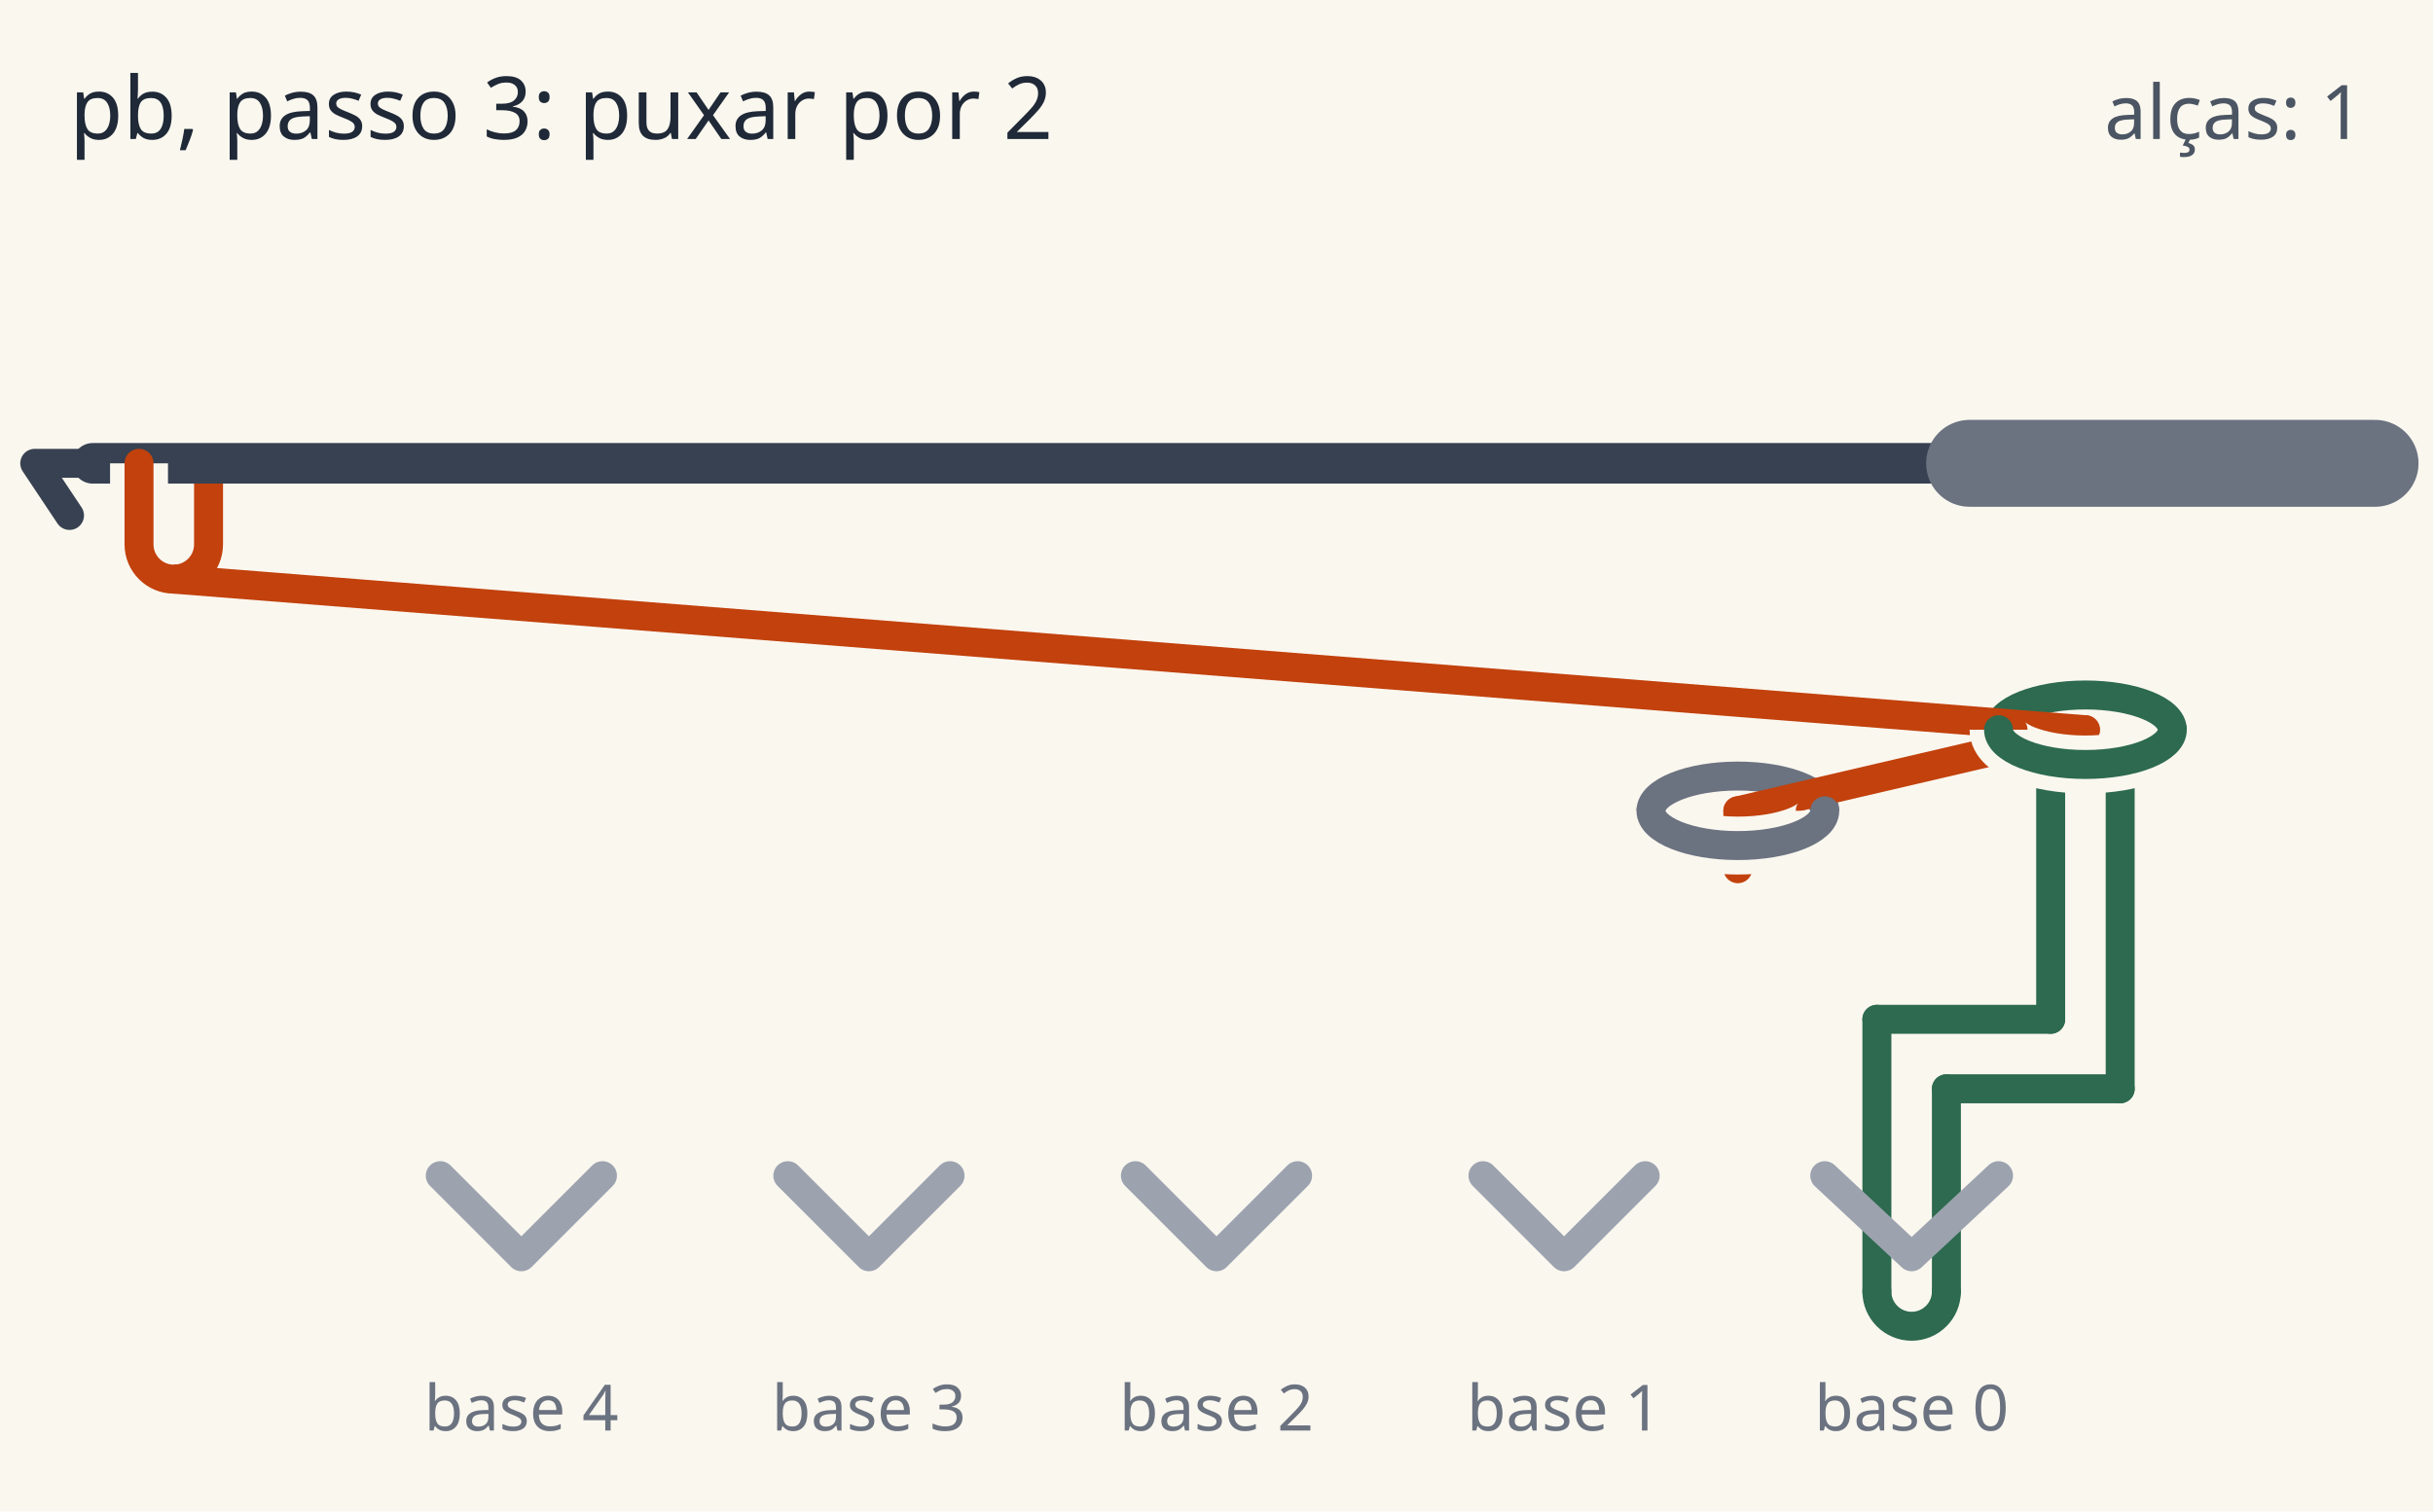
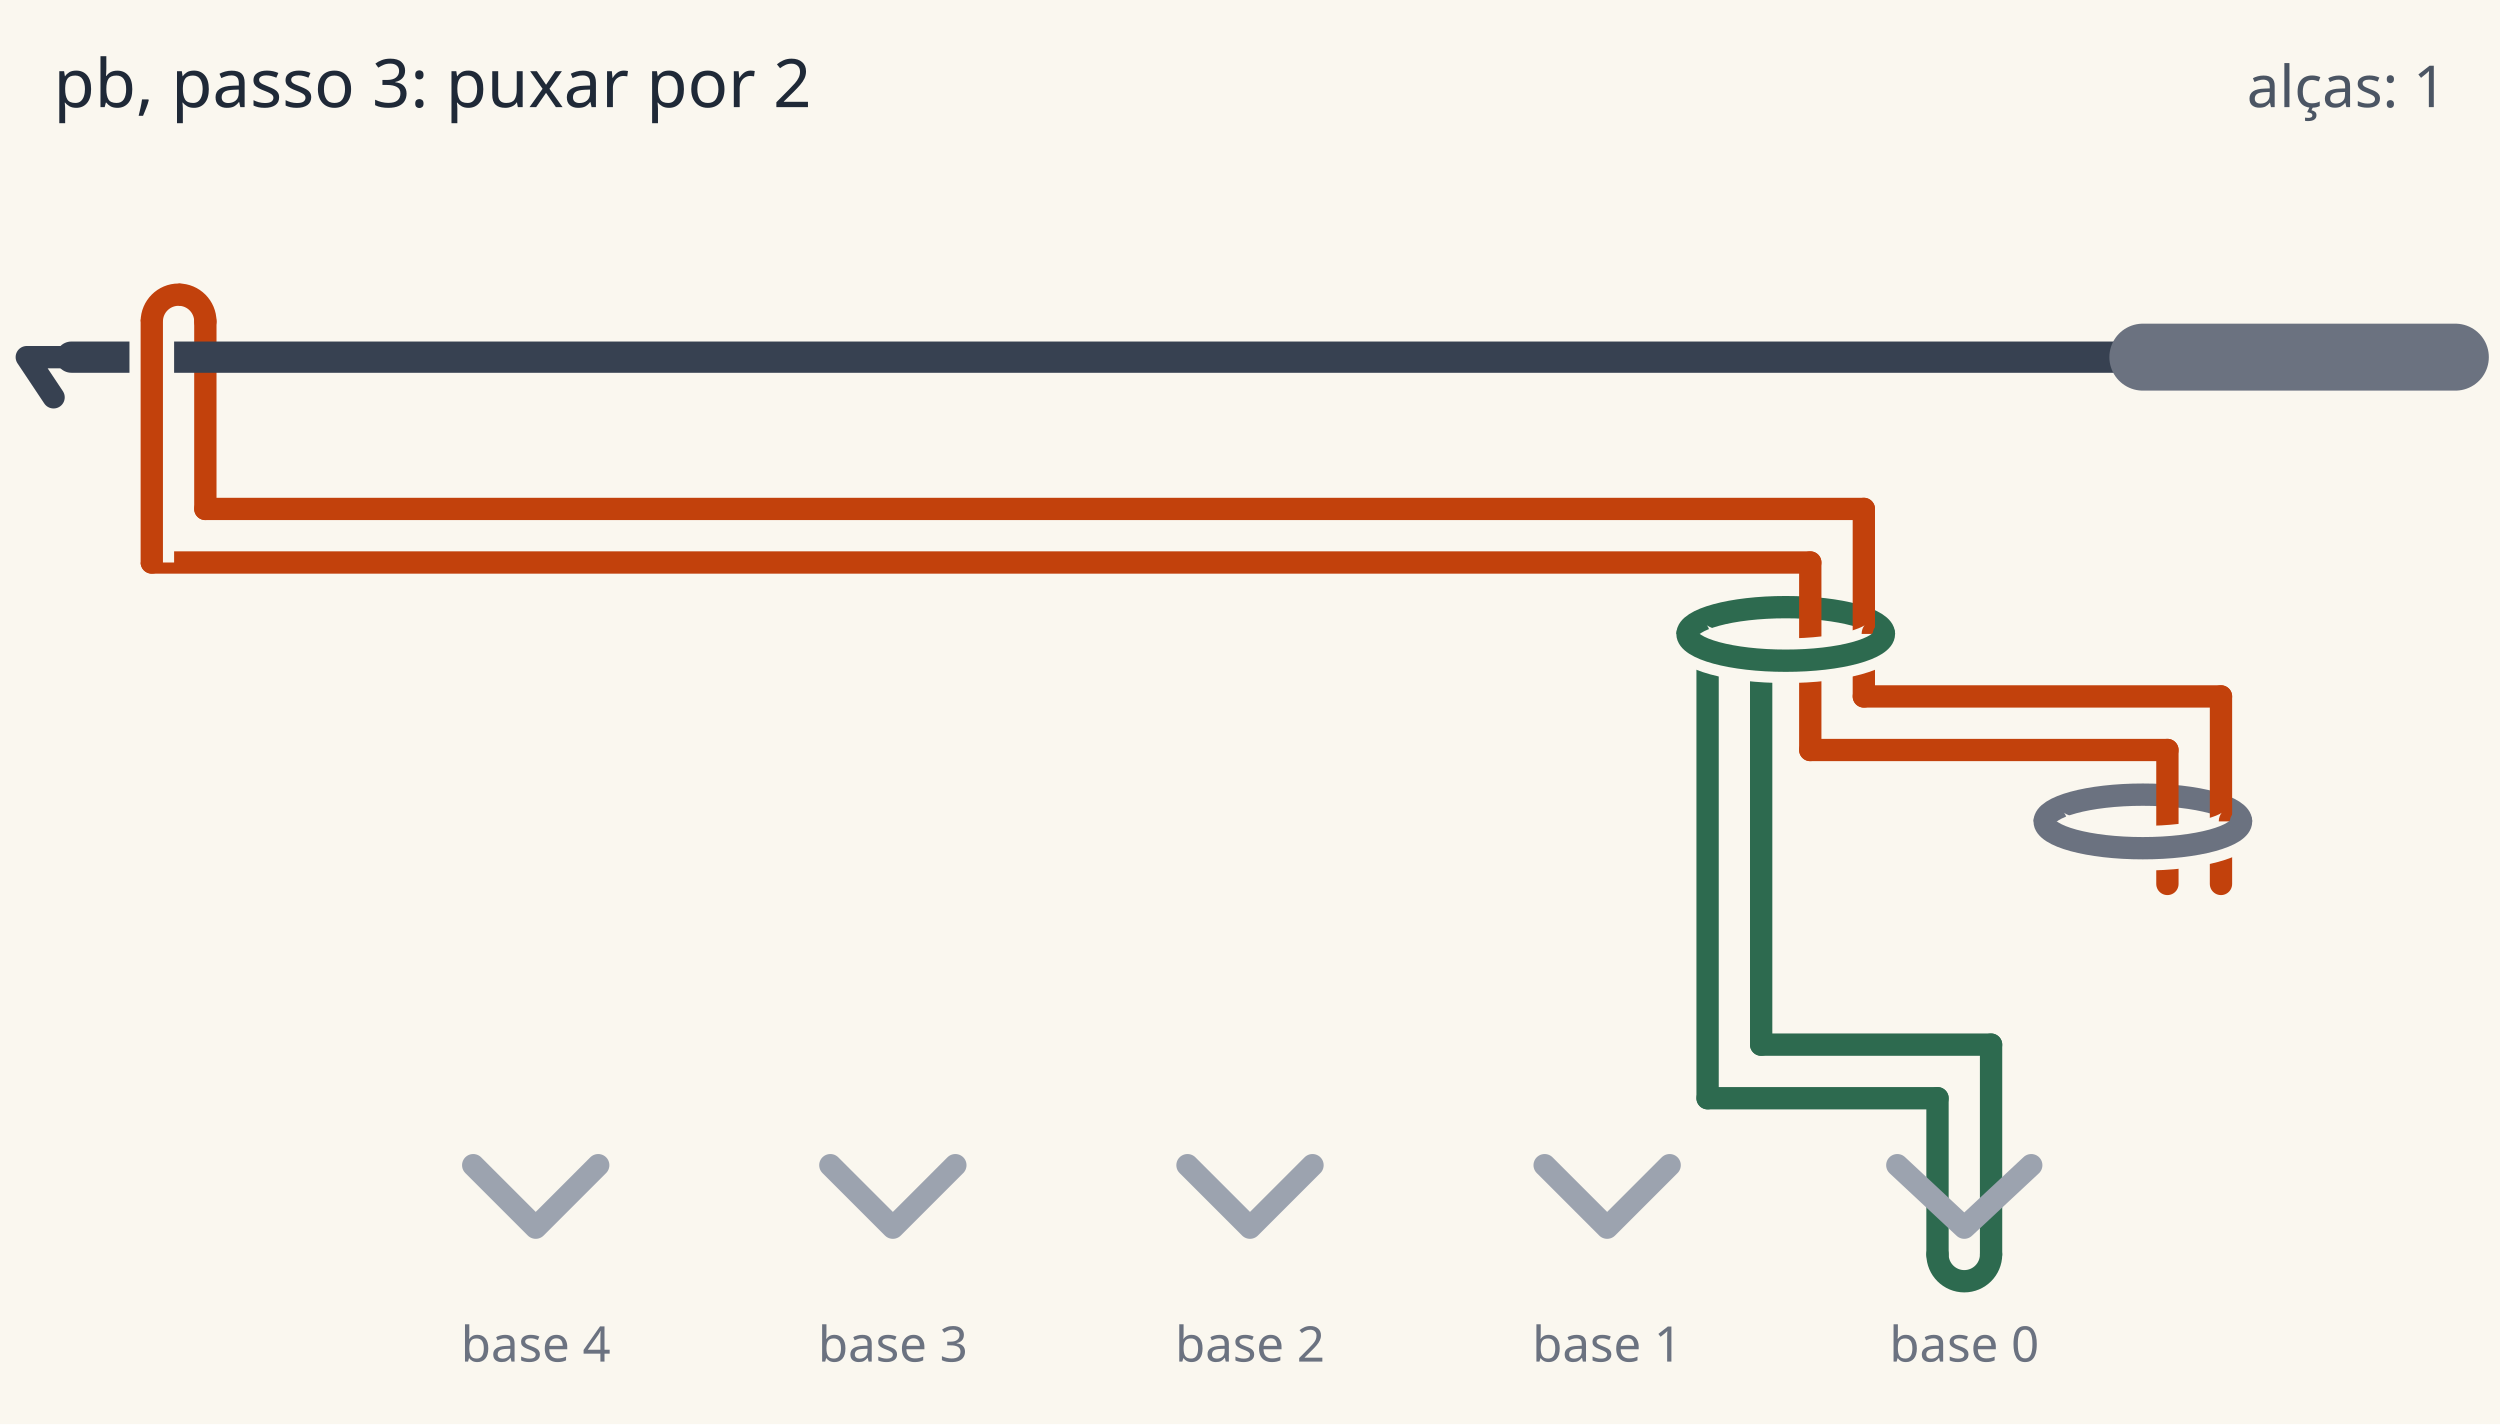
- <svg xmlns="http://www.w3.org/2000/svg" viewBox="0 0 420.0 261.0" width="420.0" height="261.0" font-family="sans-serif">
+ <svg xmlns="http://www.w3.org/2000/svg" viewBox="0 0 560.0 319.0" width="560.0" height="319.0" font-family="sans-serif">
  <rect width="100%" height="100%" fill="#faf7ef" />
  <text x="12" y="24" font-size="15" fill="#1f2937">pb, passo 3: puxar por 2</text>
-   <text x="408.0" y="24" font-size="13" text-anchor="end" fill="#4b5563">alças: 1</text>
-   <text x="330.0" y="247.0" font-size="11" text-anchor="middle" fill="#6b7280">base 0</text>
-   <text x="270.0" y="247.0" font-size="11" text-anchor="middle" fill="#6b7280">base 1</text>
-   <text x="210.0" y="247.0" font-size="11" text-anchor="middle" fill="#6b7280">base 2</text>
-   <text x="150.0" y="247.0" font-size="11" text-anchor="middle" fill="#6b7280">base 3</text>
-   <text x="90.0" y="247.0" font-size="11" text-anchor="middle" fill="#6b7280">base 4</text>
-   <line data-leg="1" data-base="0" data-side="back" data-seg="0" x1="366.0" y1="132.0" x2="366.0" y2="188.0" stroke="#2d6a4f" stroke-width="5" stroke-linecap="round" />
-   <line data-leg="1" data-base="0" data-side="back" data-seg="1" x1="366.0" y1="188.0" x2="336.0" y2="188.0" stroke="#2d6a4f" stroke-width="5" stroke-linecap="round" />
-   <line data-leg="1" data-base="0" data-side="back" data-seg="2" x1="336.0" y1="188.0" x2="336.0" y2="223.0" stroke="#2d6a4f" stroke-width="5" stroke-linecap="round" />
-   <line data-leg="1" data-base="0" data-side="front" data-seg="0" x1="354.0" y1="132.0" x2="354.0" y2="176.0" stroke="#2d6a4f" stroke-width="5" stroke-linecap="round" />
-   <line data-leg="1" data-base="0" data-side="front" data-seg="1" x1="354.0" y1="176.0" x2="324.0" y2="176.0" stroke="#2d6a4f" stroke-width="5" stroke-linecap="round" />
-   <line data-leg="1" data-base="0" data-side="front" data-seg="2" x1="324.0" y1="176.0" x2="324.0" y2="223.0" stroke="#2d6a4f" stroke-width="5" stroke-linecap="round" />
-   <path data-leg-curve="1" data-base="0" d="M 336.0 223.0 A 6 6 0 0 1 324.0 223.0" fill="none" stroke="#2d6a4f" stroke-width="5" stroke-linecap="round" />
-   <path data-base-top="0" data-cx="330.0" data-hw="15.0" d="M 315.0 203.0 L 330.0 217.0 L 345.0 203.0" fill="none" stroke="#9ca3af" stroke-width="5" stroke-linecap="round" stroke-linejoin="round" />
-   <path data-base-top="1" data-cx="270.0" data-hw="14.0" d="M 256.0 203.0 L 270.0 217.0 L 284.0 203.0" fill="none" stroke="#9ca3af" stroke-width="5" stroke-linecap="round" stroke-linejoin="round" />
-   <path data-base-top="2" data-cx="210.0" data-hw="14.0" d="M 196.0 203.0 L 210.0 217.0 L 224.0 203.0" fill="none" stroke="#9ca3af" stroke-width="5" stroke-linecap="round" stroke-linejoin="round" />
-   <path data-base-top="3" data-cx="150.0" data-hw="14.0" d="M 136.0 203.0 L 150.0 217.0 L 164.0 203.0" fill="none" stroke="#9ca3af" stroke-width="5" stroke-linecap="round" stroke-linejoin="round" />
-   <path data-base-top="4" data-cx="90.0" data-hw="14.0" d="M 76.0 203.0 L 90.0 217.0 L 104.0 203.0" fill="none" stroke="#9ca3af" stroke-width="5" stroke-linecap="round" stroke-linejoin="round" />
-   <path data-loop="0" data-kind="initial" data-on-hook="0" data-part="back" data-cx="300.0" data-cy="140.0" d="M 285.0 140.0 A 15 6 0 0 1 315.0 140.0" fill="none" stroke="#6b7280" stroke-width="5" stroke-linecap="round" />
-   <path data-loop="1" data-kind="pulled" data-on-hook="0" data-part="back" data-cx="360.0" data-cy="126.0" d="M 345.0 126.0 A 15 6 0 0 1 375.0 126.0" fill="none" stroke="#2d6a4f" stroke-width="5" stroke-linecap="round" />
-   <path data-loop="2" data-kind="yo" data-on-hook="1" data-part="back" data-cx="30.0" data-cy="80.0" d="M 36.0 80.0 L 36.0 94.0 A 6 6 0 0 1 30.0 100.0" fill="none" stroke="#c2410c" stroke-width="5" stroke-linecap="round" />
-   <line data-hook="1" x1="404.0" y1="80" x2="16.0" y2="80" stroke="#374151" stroke-width="7" stroke-linecap="round" />
-   <line data-hook-handle="1" x1="410.0" y1="80" x2="340.0" y2="80" stroke="#6b7280" stroke-width="15" stroke-linecap="round" />
+   <text x="548.0" y="24" font-size="13" text-anchor="end" fill="#4b5563">alças: 1</text>
+   <text x="440.0" y="305.0" font-size="11" text-anchor="middle" fill="#6b7280">base 0</text>
+   <text x="360.0" y="305.0" font-size="11" text-anchor="middle" fill="#6b7280">base 1</text>
+   <text x="280.0" y="305.0" font-size="11" text-anchor="middle" fill="#6b7280">base 2</text>
+   <text x="200.0" y="305.0" font-size="11" text-anchor="middle" fill="#6b7280">base 3</text>
+   <text x="120.0" y="305.0" font-size="11" text-anchor="middle" fill="#6b7280">base 4</text>
+   <path data-loop="0" data-kind="initial" data-on-hook="0" data-part="back" data-cx="480.0" data-cy="184.0" d="M 458.0 184.0 A 22 6 0 0 1 502.0 184.0" fill="none" stroke="#6b7280" stroke-width="5" stroke-linecap="round" />
+   <path data-loop="1" data-kind="pulled" data-on-hook="0" data-part="back" data-cx="400.0" data-cy="142.0" d="M 378.0 142.0 A 22 6 0 0 1 422.0 142.0" fill="none" stroke="#2d6a4f" stroke-width="5" stroke-linecap="round" />
+   <path data-bend="2" data-side="back" d="M 46.0 72 A 6 6 0 0 0 40.0 66" fill="none" stroke="#c2410c" stroke-width="5" stroke-linecap="round" />
+   <line data-pair="2" data-side="back" data-seg="0" data-strand="2" data-draw="1" data-loop="2" data-kind="yo" data-on-hook="1" data-part="back" data-cx="40.0" data-cy="80" x1="46.0" y1="72.0" x2="46.0" y2="114.0" stroke="#c2410c" stroke-width="5" stroke-linecap="round" />
+   <line data-hook="1" x1="544.0" y1="80" x2="16.0" y2="80" stroke="#374151" stroke-width="7" stroke-linecap="round" />
+   <line data-hook-handle="1" x1="550.0" y1="80" x2="480.0" y2="80" stroke="#6b7280" stroke-width="15" stroke-linecap="round" />
  <path data-hook-tip="1" d="M 18.0 80 L 6.0 80 L 12.0 89" fill="none" stroke="#374151" stroke-width="5" stroke-linecap="round" stroke-linejoin="round" />
-   <line data-strand="2" data-draw="1" data-through="1" x1="30.0" y1="100.0" x2="360.0" y2="126.0" stroke="#c2410c" stroke-width="5" stroke-linecap="round" />
-   <line data-strand="2" data-draw="1" data-through="0" x1="360.0" y1="126.0" x2="300.0" y2="140.0" stroke="#c2410c" stroke-width="5" stroke-linecap="round" />
-   <line data-strand="2" data-draw="1" data-exit="1" x1="300.0" y1="140.0" x2="300.0" y2="150.0" stroke="#c2410c" stroke-width="5" stroke-linecap="round" />
-   <path d="M 285.0 140.0 A 15 6 0 0 0 315.0 140.0" fill="none" stroke="#faf7ef" stroke-width="10" stroke-linecap="butt" />
-   <path data-loop="0" data-kind="initial" data-on-hook="0" data-part="front" data-cx="300.0" data-cy="140.0" d="M 285.0 140.0 A 15 6 0 0 0 315.0 140.0" fill="none" stroke="#6b7280" stroke-width="5" stroke-linecap="round" />
-   <path d="M 345.0 126.0 A 15 6 0 0 0 375.0 126.0" fill="none" stroke="#faf7ef" stroke-width="10" stroke-linecap="butt" />
-   <path data-loop="1" data-kind="pulled" data-on-hook="0" data-part="front" data-cx="360.0" data-cy="126.0" d="M 345.0 126.0 A 15 6 0 0 0 375.0 126.0" fill="none" stroke="#2d6a4f" stroke-width="5" stroke-linecap="round" />
-   <path d="M 30.0 100.0 A 6 6 0 0 1 24.0 94.0 L 24.0 80.0" fill="none" stroke="#faf7ef" stroke-width="10" stroke-linecap="butt" />
-   <path data-loop="2" data-kind="yo" data-on-hook="1" data-part="front" data-cx="30.0" data-cy="80.0" d="M 30.0 100.0 A 6 6 0 0 1 24.0 94.0 L 24.0 80.0" fill="none" stroke="#c2410c" stroke-width="5" stroke-linecap="round" />
+   <line data-pair="1" data-side="back" data-seg="0" data-leg="1" data-base="0" x1="394.5" y1="148.0" x2="394.5" y2="234.0" stroke="#2d6a4f" stroke-width="5" stroke-linecap="round" />
+   <line data-pair="1" data-side="back" data-seg="1" data-leg="1" data-base="0" x1="394.5" y1="234.0" x2="446.0" y2="234.0" stroke="#2d6a4f" stroke-width="5" stroke-linecap="round" />
+   <line data-pair="1" data-side="back" data-seg="2" data-leg="1" data-base="0" x1="446.0" y1="234.0" x2="446.0" y2="281.0" stroke="#2d6a4f" stroke-width="5" stroke-linecap="round" />
+   <line data-pair="1" data-side="front" data-seg="0" data-leg="1" data-base="0" x1="382.5" y1="148.0" x2="382.5" y2="246.0" stroke="#2d6a4f" stroke-width="5" stroke-linecap="round" />
+   <line data-pair="1" data-side="front" data-seg="1" data-leg="1" data-base="0" x1="382.5" y1="246.0" x2="434.0" y2="246.0" stroke="#2d6a4f" stroke-width="5" stroke-linecap="round" />
+   <line data-pair="1" data-side="front" data-seg="2" data-leg="1" data-base="0" x1="434.0" y1="246.0" x2="434.0" y2="281.0" stroke="#2d6a4f" stroke-width="5" stroke-linecap="round" />
+   <line data-pair="2" data-side="back" data-seg="1" data-strand="2" data-draw="1" x1="46.0" y1="114.0" x2="417.5" y2="114.0" stroke="#c2410c" stroke-width="5" stroke-linecap="round" />
+   <line data-pair="2" data-side="back" data-seg="2" data-strand="2" data-draw="1" data-through="1" x1="417.5" y1="114.0" x2="417.5" y2="156.0" stroke="#c2410c" stroke-width="5" stroke-linecap="round" />
+   <line data-pair="2" data-side="back" data-seg="3" data-strand="2" data-draw="1" x1="417.5" y1="156.0" x2="497.5" y2="156.0" stroke="#c2410c" stroke-width="5" stroke-linecap="round" />
+   <line data-pair="2" data-side="back" data-seg="4" data-strand="2" data-draw="1" data-through="0" x1="497.5" y1="156.0" x2="497.5" y2="198.0" stroke="#c2410c" stroke-width="5" stroke-linecap="round" />
+   <line data-pair="2" data-side="front" data-seg="1" data-strand="2" data-draw="1" x1="34.0" y1="126.0" x2="405.5" y2="126.0" stroke="#c2410c" stroke-width="5" stroke-linecap="round" />
+   <line data-pair="2" data-side="front" data-seg="2" data-strand="2" data-draw="1" data-through="1" x1="405.5" y1="126.0" x2="405.5" y2="168.0" stroke="#c2410c" stroke-width="5" stroke-linecap="round" />
+   <line data-pair="2" data-side="front" data-seg="3" data-strand="2" data-draw="1" x1="405.5" y1="168.0" x2="485.5" y2="168.0" stroke="#c2410c" stroke-width="5" stroke-linecap="round" />
+   <line data-pair="2" data-side="front" data-seg="4" data-strand="2" data-draw="1" data-through="0" x1="485.5" y1="168.0" x2="485.5" y2="198.0" stroke="#c2410c" stroke-width="5" stroke-linecap="round" />
+   <path data-leg-curve="1" data-base="0" d="M 446.0 281.0 A 6 6 0 0 1 434.0 281.0" fill="none" stroke="#2d6a4f" stroke-width="5" stroke-linecap="round" />
+   <path data-base-top="0" data-cx="440.0" data-hw="15.0" d="M 425.0 261.0 L 440.0 275.0 L 455.0 261.0" fill="none" stroke="#9ca3af" stroke-width="5" stroke-linecap="round" stroke-linejoin="round" />
+   <path data-base-top="1" data-cx="360.0" data-hw="14.0" d="M 346.0 261.0 L 360.0 275.0 L 374.0 261.0" fill="none" stroke="#9ca3af" stroke-width="5" stroke-linecap="round" stroke-linejoin="round" />
+   <path data-base-top="2" data-cx="280.0" data-hw="14.0" d="M 266.0 261.0 L 280.0 275.0 L 294.0 261.0" fill="none" stroke="#9ca3af" stroke-width="5" stroke-linecap="round" stroke-linejoin="round" />
+   <path data-base-top="3" data-cx="200.0" data-hw="14.0" d="M 186.0 261.0 L 200.0 275.0 L 214.0 261.0" fill="none" stroke="#9ca3af" stroke-width="5" stroke-linecap="round" stroke-linejoin="round" />
+   <path data-base-top="4" data-cx="120.0" data-hw="14.0" d="M 106.0 261.0 L 120.0 275.0 L 134.0 261.0" fill="none" stroke="#9ca3af" stroke-width="5" stroke-linecap="round" stroke-linejoin="round" />
+   <path d="M 458.0 184.0 A 22 6 0 0 0 502.0 184.0" fill="none" stroke="#faf7ef" stroke-width="10" stroke-linecap="butt" />
+   <path data-loop="0" data-kind="initial" data-on-hook="0" data-part="front" data-cx="480.0" data-cy="184.0" d="M 458.0 184.0 A 22 6 0 0 0 502.0 184.0" fill="none" stroke="#6b7280" stroke-width="5" stroke-linecap="round" />
+   <path d="M 378.0 142.0 A 22 6 0 0 0 422.0 142.0" fill="none" stroke="#faf7ef" stroke-width="10" stroke-linecap="butt" />
+   <path data-loop="1" data-kind="pulled" data-on-hook="0" data-part="front" data-cx="400.0" data-cy="142.0" d="M 378.0 142.0 A 22 6 0 0 0 422.0 142.0" fill="none" stroke="#2d6a4f" stroke-width="5" stroke-linecap="round" />
+   <path d="M 40.0 66 A 6 6 0 0 0 34.0 72" stroke="#faf7ef" stroke-width="10" stroke-linecap="butt" fill="none" />
+   <path data-bend="2" data-side="front" d="M 40.0 66 A 6 6 0 0 0 34.0 72" fill="none" stroke="#c2410c" stroke-width="5" stroke-linecap="round" />
+   <line x1="34.0" y1="72.0" x2="34.0" y2="126.0" stroke="#faf7ef" stroke-width="10" stroke-linecap="butt" fill="none" />
+   <line data-pair="2" data-side="front" data-seg="0" data-strand="2" data-draw="1" data-loop="2" data-kind="yo" data-on-hook="1" data-part="front" data-cx="40.0" data-cy="80" x1="34.0" y1="72.0" x2="34.0" y2="126.0" stroke="#c2410c" stroke-width="5" stroke-linecap="round" />
</svg>
